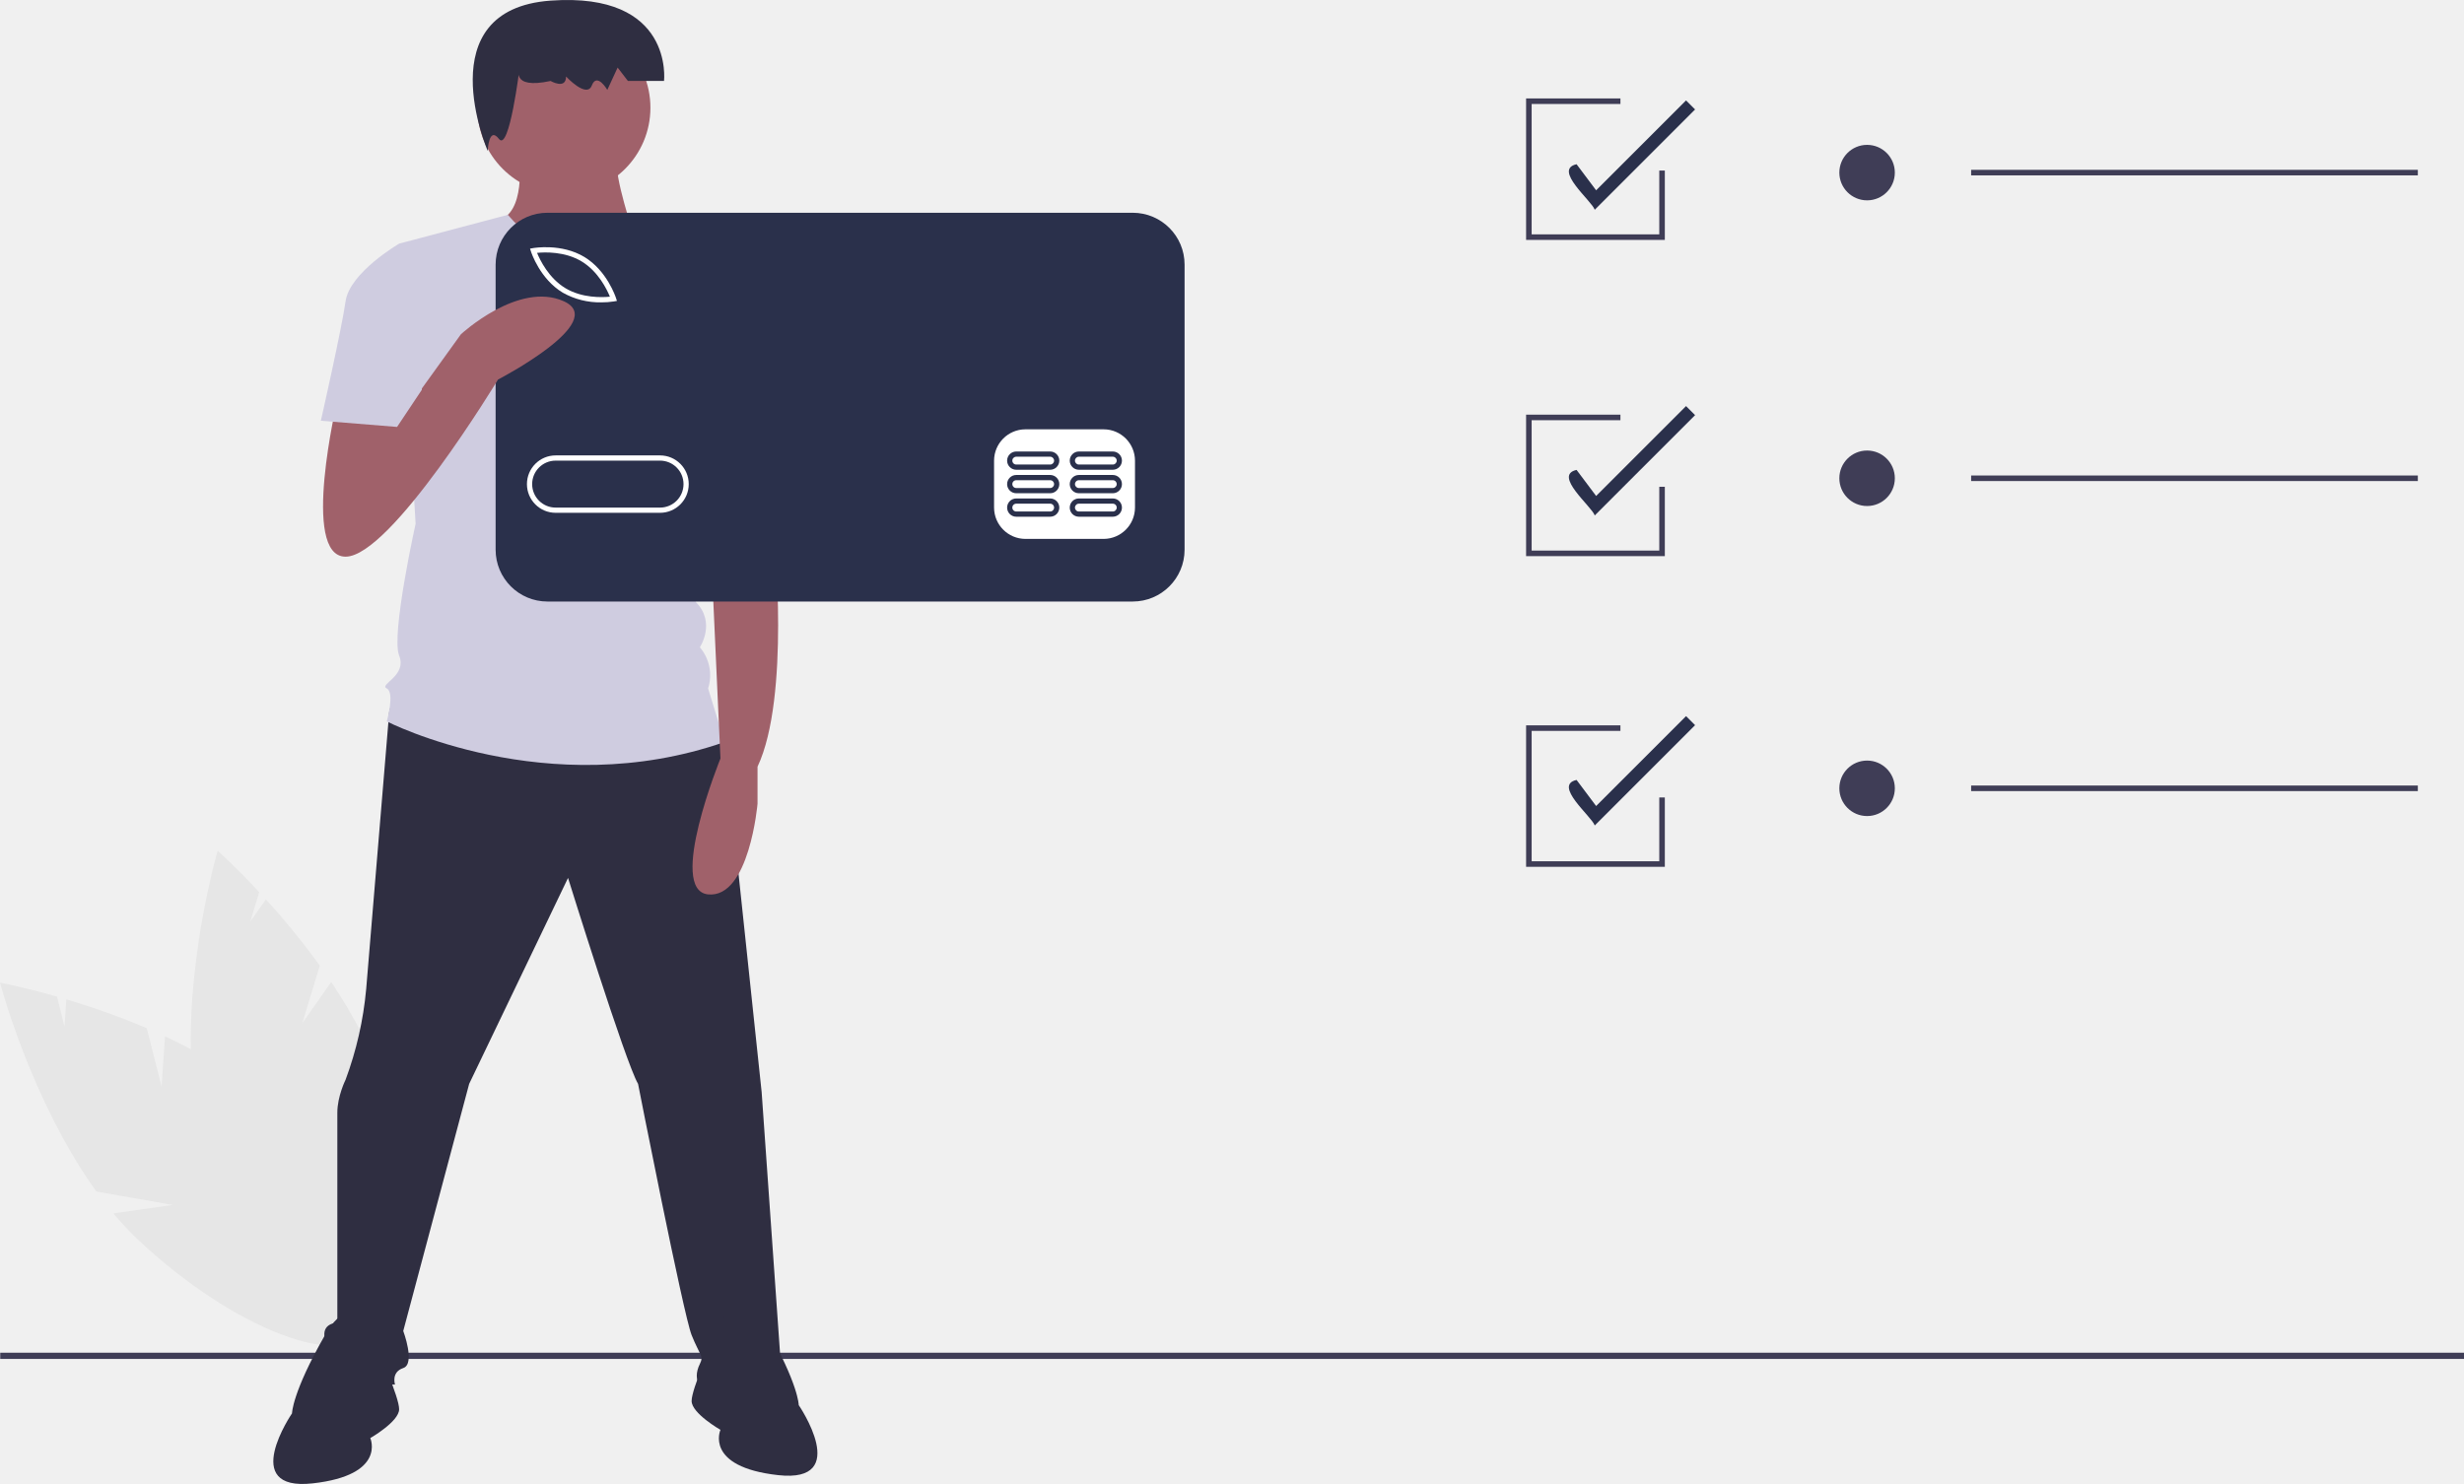
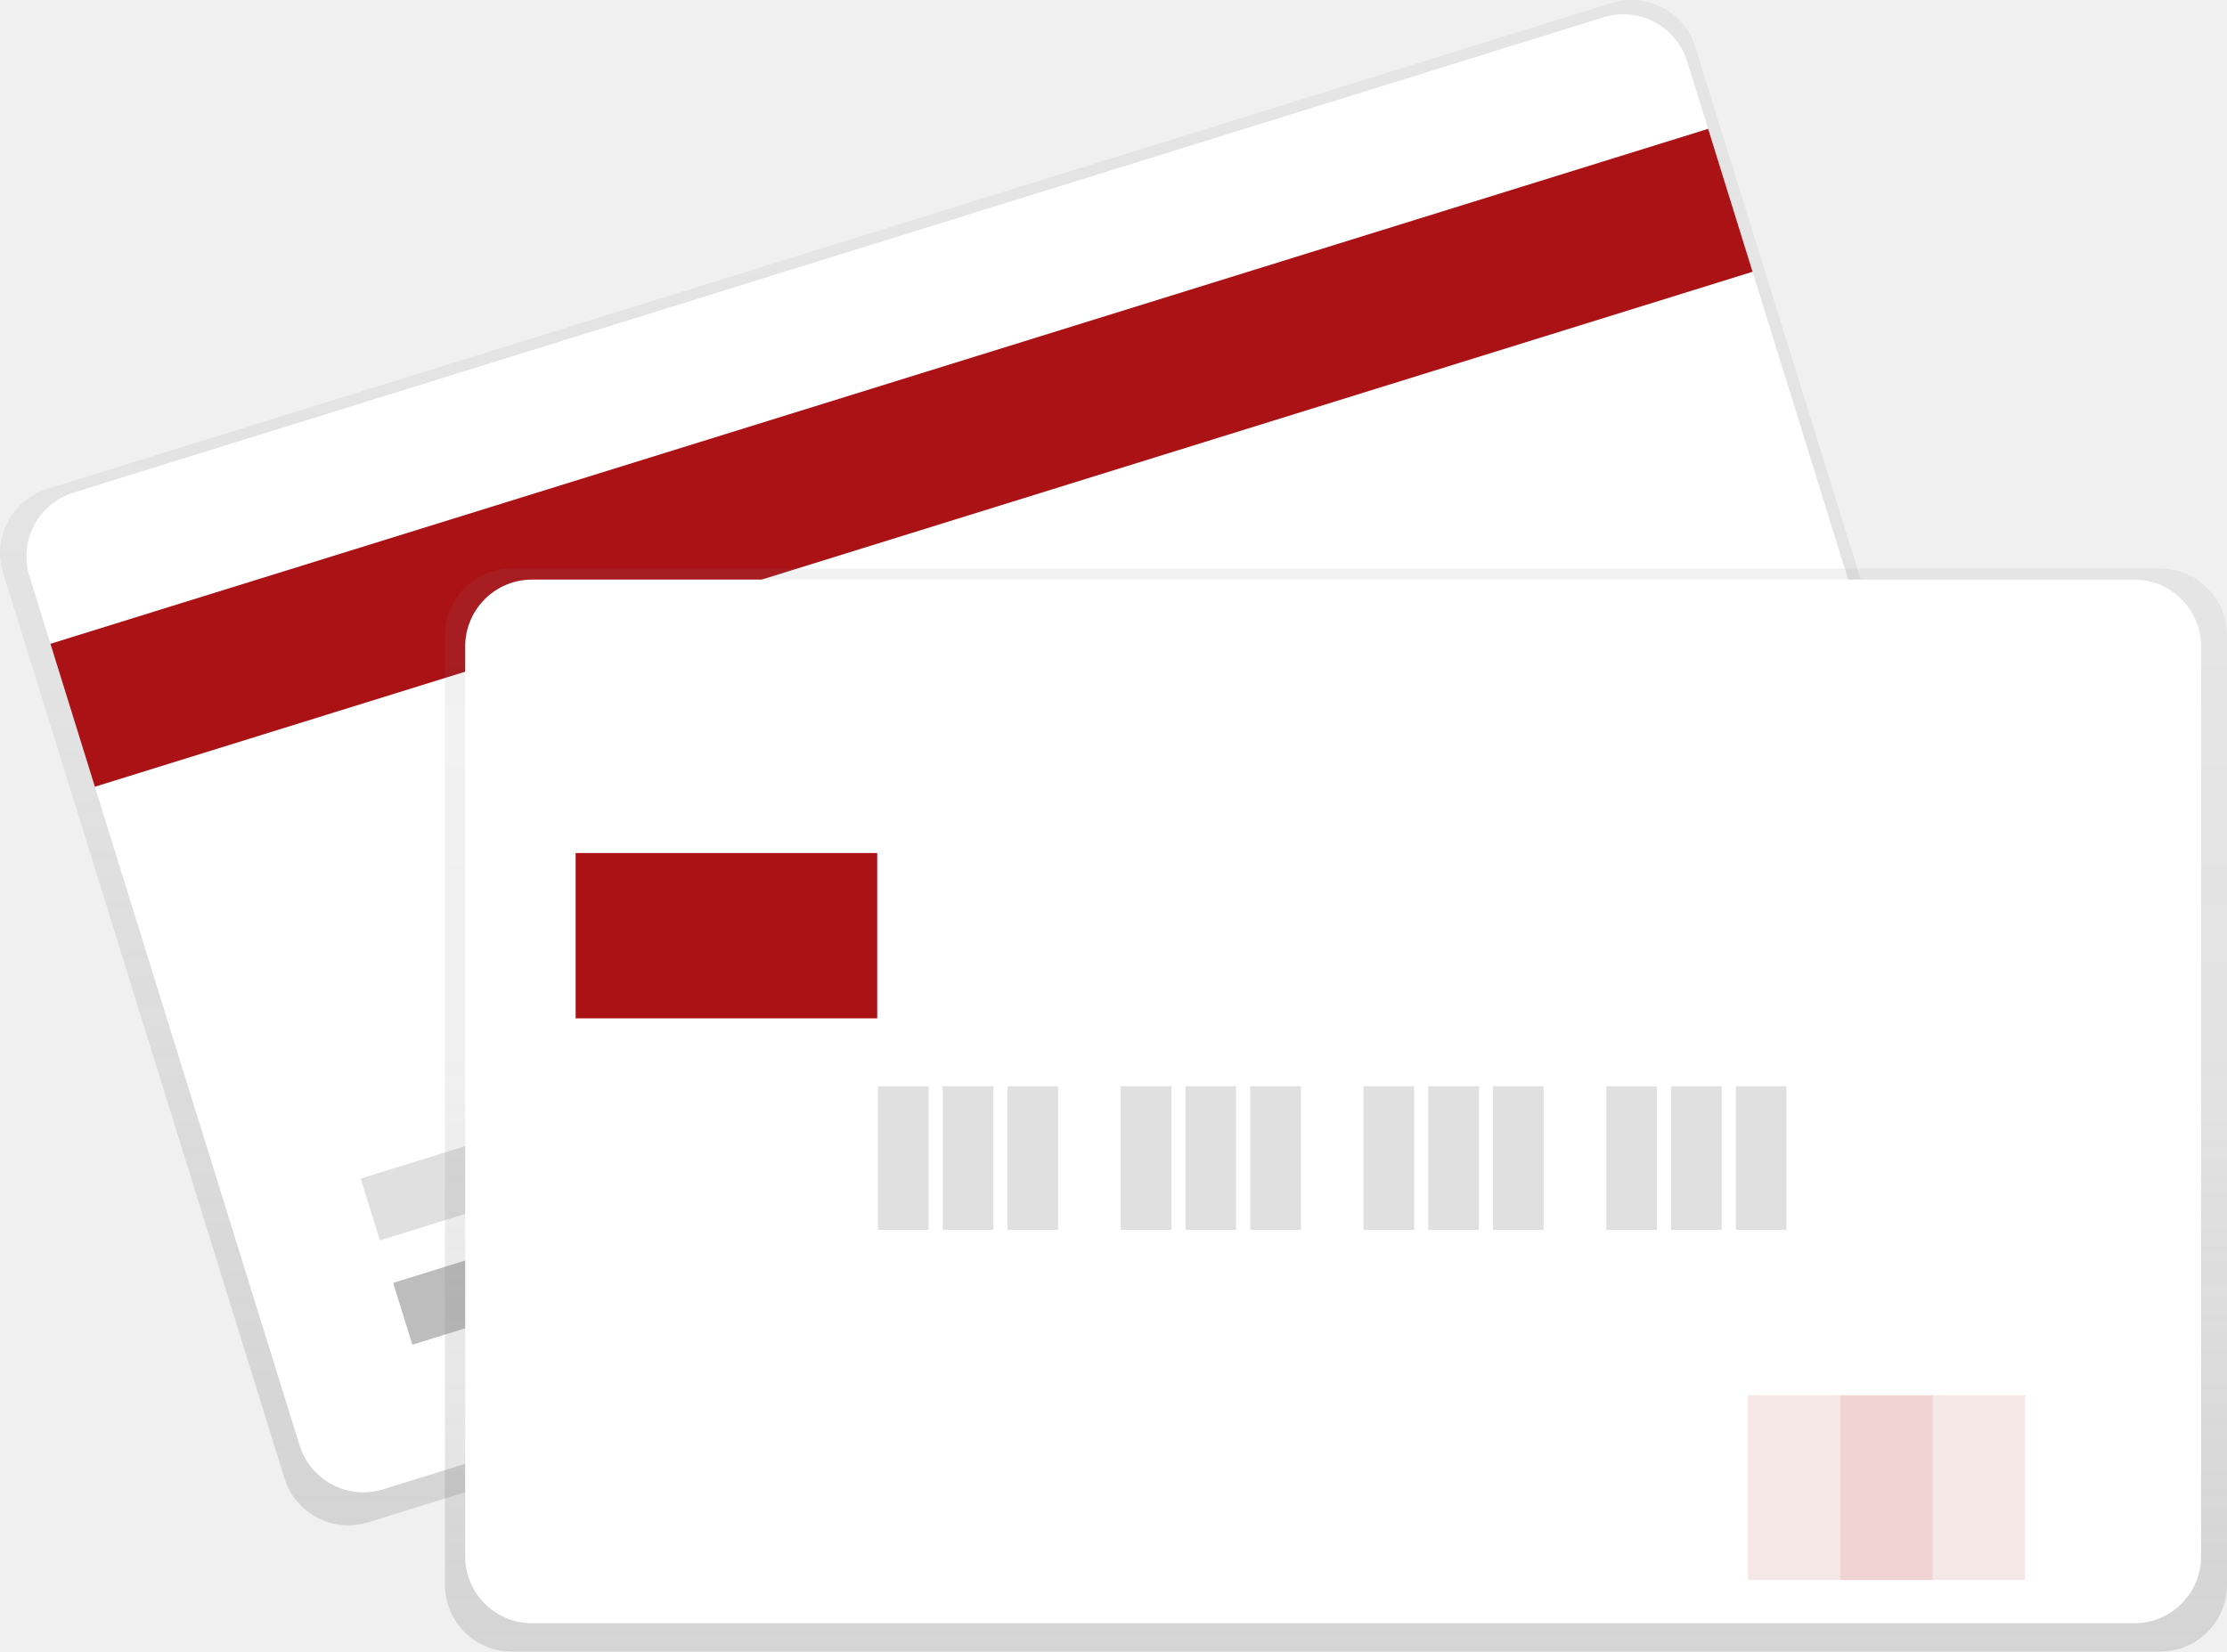
- <svg xmlns="http://www.w3.org/2000/svg" id="a139742c-031f-4297-9910-0b661ecf4262" data-name="Layer 1" width="888.08" height="534.97" viewBox="0 0 888.08 534.97">
-   <path d="M214.195,574.215l-5.333-21.034A273.135,273.135,0,0,0,179.884,542.785l-.673,9.775L176.48,541.791c-12.212-3.487-20.52-5.023-20.52-5.023s11.222,42.674,34.759,75.298l27.426,4.818-21.307,3.072a110.502,110.502,0,0,0,9.531,10.1c34.24,31.782,72.377,46.364,85.181,32.569s-4.573-50.742-38.813-82.524c-10.615-9.853-23.949-17.76-37.297-23.982Z" transform="translate(-155.9601 -182.5151)" fill="#e6e6e6" />
-   <path d="M264.916,551.373l6.307-20.763a273.133,273.133,0,0,0-19.433-23.878l-5.629,8.02,3.229-10.631C240.739,494.823,234.421,489.214,234.421,489.214s-12.452,42.331-9.166,82.426l20.988,18.301-19.827-8.384a110.504,110.504,0,0,0,2.938,13.573c12.883,44.906,37.992,77.101,56.084,71.911s22.314-45.801,9.431-90.706c-3.994-13.921-11.322-27.582-19.531-39.809Z" transform="translate(-155.9601 -182.5151)" fill="#e6e6e6" />
-   <rect x="0.08" y="487.65" width="888" height="2.241" fill="#3f3d56" />
-   <path d="M296.338,438.128s-6.915,83.148-8.4,100.966a126.71,126.71,0,0,1-7.424,32.665s-2.97,5.939-2.97,11.878v75.723s-5.939,0-4.454,5.939,2.97,16.332,2.97,16.332h22.272s-1.485-4.454,2.97-5.939,0-13.363,0-13.363l23.756-89.086,35.634-74.238s20.787,66.815,25.241,74.238c0,0,16.332,83.147,19.302,90.571s4.454,7.424,2.97,10.393-1.485,5.939,0,7.424,29.695,0,29.695,0l-7.424-105.419L417.113,450.008l-68.299-20.787Z" transform="translate(-155.9601 -182.5151)" fill="#2f2e41" />
-   <path d="M292.392,669.753s-7.424-26.726-19.302-5.939-11.878,28.211-11.878,28.211-19.302,28.211,7.424,25.241,20.787-16.332,20.787-16.332,10.393-5.939,10.393-10.393S292.392,669.753,292.392,669.753Z" transform="translate(-155.9601 -182.5151)" fill="#2f2e41" />
-   <path d="M412.659,666.784s7.424-26.726,19.302-5.939,11.878,28.211,11.878,28.211,19.302,28.211-7.424,25.241-20.787-16.332-20.787-16.332-10.393-5.939-10.393-10.393S412.659,666.784,412.659,666.784Z" transform="translate(-155.9601 -182.5151)" fill="#2f2e41" />
-   <path d="M342.874,237.686s2.97,19.302-5.939,23.756,19.302,20.787,26.726,20.787S384.448,267.381,384.448,267.381s-7.424-22.272-5.939-26.726Z" transform="translate(-155.9601 -182.5151)" fill="#a0616a" />
-   <circle cx="203.247" cy="38.838" r="31.18" fill="#a0616a" />
-   <path d="M420.082,285.198l-37.118-22.489s-21.119,23.973-43.967-2.752l-39.181,10.393,5.939,100.964s-8.909,40.089-5.939,47.513-7.424,10.393-4.454,11.878,0,11.878,0,11.878,57.906,29.695,121.751,7.424l-5.939-19.302a15.58,15.58,0,0,0-2.97-14.848s5.939-8.909-1.485-16.332c0,0,2.97-13.363-4.454-19.302l-1.485-20.787,4.454-10.393Z" transform="translate(-155.9601 -182.5151)" fill="#cfcce0" />
-   <path d="M343.25,206.875s-3.717,8.045,11.152,4.827c0,0,5.576,3.218,5.576-1.609,0,0,7.435,8.045,9.293,3.218s5.576,1.609,5.576,1.609l3.717-8.045,3.717,4.827H395.292s3.717-32.179-40.89-28.961-22.663,54.202-22.663,54.202.359-9.152,4.077-4.325S343.25,206.875,343.25,206.875Z" transform="translate(-155.9601 -182.5151)" fill="#2f2e41" />
-   <path d="M433.445,344.589l1.485,31.18s5.939,57.906-5.939,83.147v13.363s-2.97,34.15-17.817,32.665,4.454-48.997,4.454-48.997l-2.97-65.33L409.689,353.498Z" transform="translate(-155.9601 -182.5151)" fill="#a0616a" />
-   <path d="M403.75,286.683l14.811-2.406a72.313,72.313,0,0,1,20.823,38.041c4.454,23.756,5.939,28.211,5.939,28.211L409.689,359.437l-19.302-37.119Z" transform="translate(-155.9601 -182.5151)" fill="#cfcce0" />
-   <rect x="184.017" y="87.223" width="234.311" height="116.395" fill="#fff" />
-   <path d="M365.562,276.738c-6.02-3.62-13.278-3.344-16.037-3.067,1.051,2.565,4.204,9.109,10.223,12.731,6.034,3.629,13.283,3.344,16.038,3.07C374.736,286.907,371.583,280.361,365.562,276.738Z" transform="translate(-155.9601 -182.5151)" fill="#2a304b" />
-   <path d="M393.849,348.571H356.226a8.465,8.465,0,1,0,0,16.931h37.624a8.465,8.465,0,1,0,0-16.931Z" transform="translate(-155.9601 -182.5151)" fill="#2a304b" />
-   <path d="M564.221,259.215H353.278A18.686,18.686,0,0,0,334.592,277.901V380.677a18.686,18.686,0,0,0,18.686,18.686H564.221a18.686,18.686,0,0,0,18.686-18.686V277.901A18.686,18.686,0,0,0,564.221,259.215ZM348.059,271.961c.417-.075,10.294-1.756,18.473,3.165,8.179,4.921,11.321,14.436,11.451,14.838l.331,1.026-1.061.188a28.175,28.175,0,0,1-4.578.336,27.256,27.256,0,0,1-13.896-3.502c-8.179-4.92-11.321-14.435-11.45-14.837l-.331-1.026Zm45.79,95.421H356.226a10.346,10.346,0,0,1,0-20.693h37.624a10.346,10.346,0,1,1,0,20.693Zm171.187-1.881a11.32,11.32,0,0,1-11.287,11.287H525.531a11.32,11.32,0,0,1-11.287-11.287V348.571a11.32,11.32,0,0,1,11.287-11.287h28.218a11.32,11.32,0,0,1,11.287,11.287Z" transform="translate(-155.9601 -182.5151)" fill="#2a304b" />
-   <path d="M534.467,362.209H522.239a3.292,3.292,0,0,0,0,6.584H534.467a3.292,3.292,0,0,0,0-6.584Zm0,4.703H522.239a1.411,1.411,0,1,1,0-2.822H534.467a1.411,1.411,0,0,1,0,2.822Z" transform="translate(-155.9601 -182.5151)" fill="#2a304b" />
-   <path d="M557.041,362.209H544.813a3.292,3.292,0,0,0,0,6.584h12.228a3.292,3.292,0,0,0,0-6.584Zm0,4.703H544.813a1.411,1.411,0,1,1,0-2.822h12.228a1.411,1.411,0,0,1,0,2.822Z" transform="translate(-155.9601 -182.5151)" fill="#2a304b" />
-   <path d="M534.467,353.744H522.239a3.292,3.292,0,0,0,0,6.584H534.467a3.292,3.292,0,0,0,0-6.584Zm0,4.703H522.239a1.411,1.411,0,1,1,0-2.822H534.467a1.411,1.411,0,1,1,0,2.822Z" transform="translate(-155.9601 -182.5151)" fill="#2a304b" />
-   <path d="M557.041,353.744H544.813a3.292,3.292,0,0,0,0,6.584h12.228a3.292,3.292,0,0,0,0-6.584Zm0,4.703H544.813a1.411,1.411,0,1,1,0-2.822h12.228a1.411,1.411,0,1,1,0,2.822Z" transform="translate(-155.9601 -182.5151)" fill="#2a304b" />
-   <path d="M534.467,345.279H522.239a3.292,3.292,0,0,0,0,6.584H534.467a3.292,3.292,0,0,0,0-6.584Zm0,4.703H522.239a1.411,1.411,0,1,1,0-2.822H534.467a1.411,1.411,0,0,1,0,2.822Z" transform="translate(-155.9601 -182.5151)" fill="#2a304b" />
-   <path d="M557.041,345.279H544.813a3.292,3.292,0,0,0,0,6.584h12.228a3.292,3.292,0,0,0,0-6.584Zm0,4.703H544.813a1.411,1.411,0,1,1,0-2.822h12.228a1.411,1.411,0,0,1,0,2.822Z" transform="translate(-155.9601 -182.5151)" fill="#2a304b" />
-   <path d="M277.545,326.772s-13.363,56.421,2.97,56.421,54.936-63.845,54.936-63.845,40.089-20.787,23.756-28.211-37.119,11.878-37.119,11.878l-23.985,33.3-1.256-16.967Z" transform="translate(-155.9601 -182.5151)" fill="#a0616a" />
-   <path d="M308.725,279.259l-8.909-8.909s-17.817,10.393-19.302,20.787-8.909,43.058-8.909,43.058l27.468,2.227,8.909-13.363Z" transform="translate(-155.9601 -182.5151)" fill="#cfcce0" />
-   <path d="M730.743,258.138c-1.119-3.303-15.145-14.53-6.55-16.417l7.049,9.399,32.407-32.406,3.259,3.259Z" transform="translate(-155.9601 -182.5151)" fill="#2a304b" />
-   <path d="M730.743,368.332c-1.119-3.303-15.145-14.53-6.55-16.417l7.049,9.399,32.407-32.406,3.259,3.259Z" transform="translate(-155.9601 -182.5151)" fill="#2a304b" />
-   <path d="M730.743,480.1c-1.119-3.303-15.145-14.53-6.55-16.417l7.049,9.399,32.407-32.406,3.259,3.259Z" transform="translate(-155.9601 -182.5151)" fill="#2a304b" />
-   <circle cx="672.941" cy="62.223" r="10" fill="#3f3d56" />
-   <rect x="710.441" y="61.223" width="161" height="2" fill="#3f3d56" />
-   <circle cx="672.941" cy="172.417" r="10" fill="#3f3d56" />
-   <rect x="710.441" y="171.417" width="161" height="2" fill="#3f3d56" />
-   <circle cx="672.941" cy="284.185" r="10" fill="#3f3d56" />
-   <rect x="710.441" y="283.185" width="161" height="2" fill="#3f3d56" />
-   <polygon points="600.04 312.485 550.04 312.485 550.04 261.485 584.04 261.485 584.04 263.485 552.04 263.485 552.04 310.485 598.04 310.485 598.04 287.485 600.04 287.485 600.04 312.485" fill="#3f3d56" />
-   <polygon points="600.04 200.485 550.04 200.485 550.04 149.485 584.04 149.485 584.04 151.485 552.04 151.485 552.04 198.485 598.04 198.485 598.04 175.485 600.04 175.485 600.04 200.485" fill="#3f3d56" />
-   <polygon points="600.04 86.485 550.04 86.485 550.04 35.485 584.04 35.485 584.04 37.485 552.04 37.485 552.04 84.485 598.04 84.485 598.04 61.485 600.04 61.485 600.04 86.485" fill="#3f3d56" />
+ <svg xmlns="http://www.w3.org/2000/svg" xmlns:xlink="http://www.w3.org/1999/xlink" id="f1410098-b6ef-424e-beee-8c1519bc1d1f" data-name="Layer 1" width="915.688" height="679.276" viewBox="0 0 915.688 679.276">
+   <defs>
+     <linearGradient id="b5076013-d6c0-4649-8f63-d536232108ef" x1="549.234" y1="734.772" x2="549.234" y2="126.569" gradientTransform="matrix(0.97485, 0.30762, -0.30291, 0.99, 144.203, -171.2892)" gradientUnits="userSpaceOnUse">
+       <stop offset="0" stop-color="gray" stop-opacity="0.25" />
+       <stop offset="0.535" stop-color="gray" stop-opacity="0.12" />
+       <stop offset="1" stop-color="gray" stop-opacity="0.1" />
+     </linearGradient>
+     <linearGradient id="be72c466-93ff-4e9c-a64c-30b94918ee69" x1="549.323" y1="679.276" x2="549.323" y2="233.836" gradientTransform="matrix(1, 0, 0, 1, 0, 0)" xlink:href="#b5076013-d6c0-4649-8f63-d536232108ef" />
+   </defs>
+   <rect x="184.857" y="201.53" width="728.622" height="445.002" rx="27.5" transform="translate(-243.2458 71.69262) rotate(-17.2615)" fill="url(#b5076013-d6c0-4649-8f63-d536232108ef)" />
+   <rect x="193.72" y="205.56" width="713.756" height="429.252" rx="27.5" transform="translate(-242.0406 71.94381) rotate(-17.2615)" fill="#fff" />
+   <rect x="155.952" y="267.861" width="713.756" height="61.559" transform="translate(-207.6751 55.26252) rotate(-17.2615)" fill="#ab1216" />
+   <rect x="303.669" y="610.488" width="181.351" height="26.62" transform="translate(-309.4966 34.74867) rotate(-17.2615)" fill="#bdbdbd" />
+   <rect x="287.342" y="547.841" width="314.452" height="26.62" transform="translate(-288.6453 46.83008) rotate(-17.2615)" fill="#e0e0e0" />
+   <rect x="182.958" y="233.836" width="732.73" height="445.44" rx="27.5" fill="url(#be72c466-93ff-4e9c-a64c-30b94918ee69)" />
+   <rect x="191.277" y="238.378" width="713.756" height="429.252" rx="27.5" fill="#fff" />
+   <rect x="361.013" y="446.76" width="20.797" height="59.064" fill="#e0e0e0" />
+   <rect x="387.633" y="446.76" width="20.797" height="59.064" fill="#e0e0e0" />
+   <rect x="414.253" y="446.76" width="20.797" height="59.064" fill="#e0e0e0" />
+   <rect x="460.839" y="446.76" width="20.797" height="59.064" fill="#e0e0e0" />
+   <rect x="487.459" y="446.76" width="20.797" height="59.064" fill="#e0e0e0" />
+   <rect x="514.079" y="446.76" width="20.797" height="59.064" fill="#e0e0e0" />
+   <rect x="560.665" y="446.76" width="20.797" height="59.064" fill="#e0e0e0" />
+   <rect x="587.285" y="446.76" width="20.797" height="59.064" fill="#e0e0e0" />
+   <rect x="613.905" y="446.76" width="20.797" height="59.064" fill="#e0e0e0" />
+   <rect x="660.491" y="446.76" width="20.797" height="59.064" fill="#e0e0e0" />
+   <rect x="687.111" y="446.76" width="20.797" height="59.064" fill="#e0e0e0" />
+   <rect x="713.731" y="446.76" width="20.797" height="59.064" fill="#e0e0e0" />
+   <rect x="236.688" y="350.836" width="124" height="68" fill="#ab1216" />
+   <rect x="718.688" y="573.836" width="76" height="76" fill="#ab1216" opacity="0.1" />
+   <rect x="756.688" y="573.836" width="76" height="76" fill="#ab1216" opacity="0.1" />
</svg>
